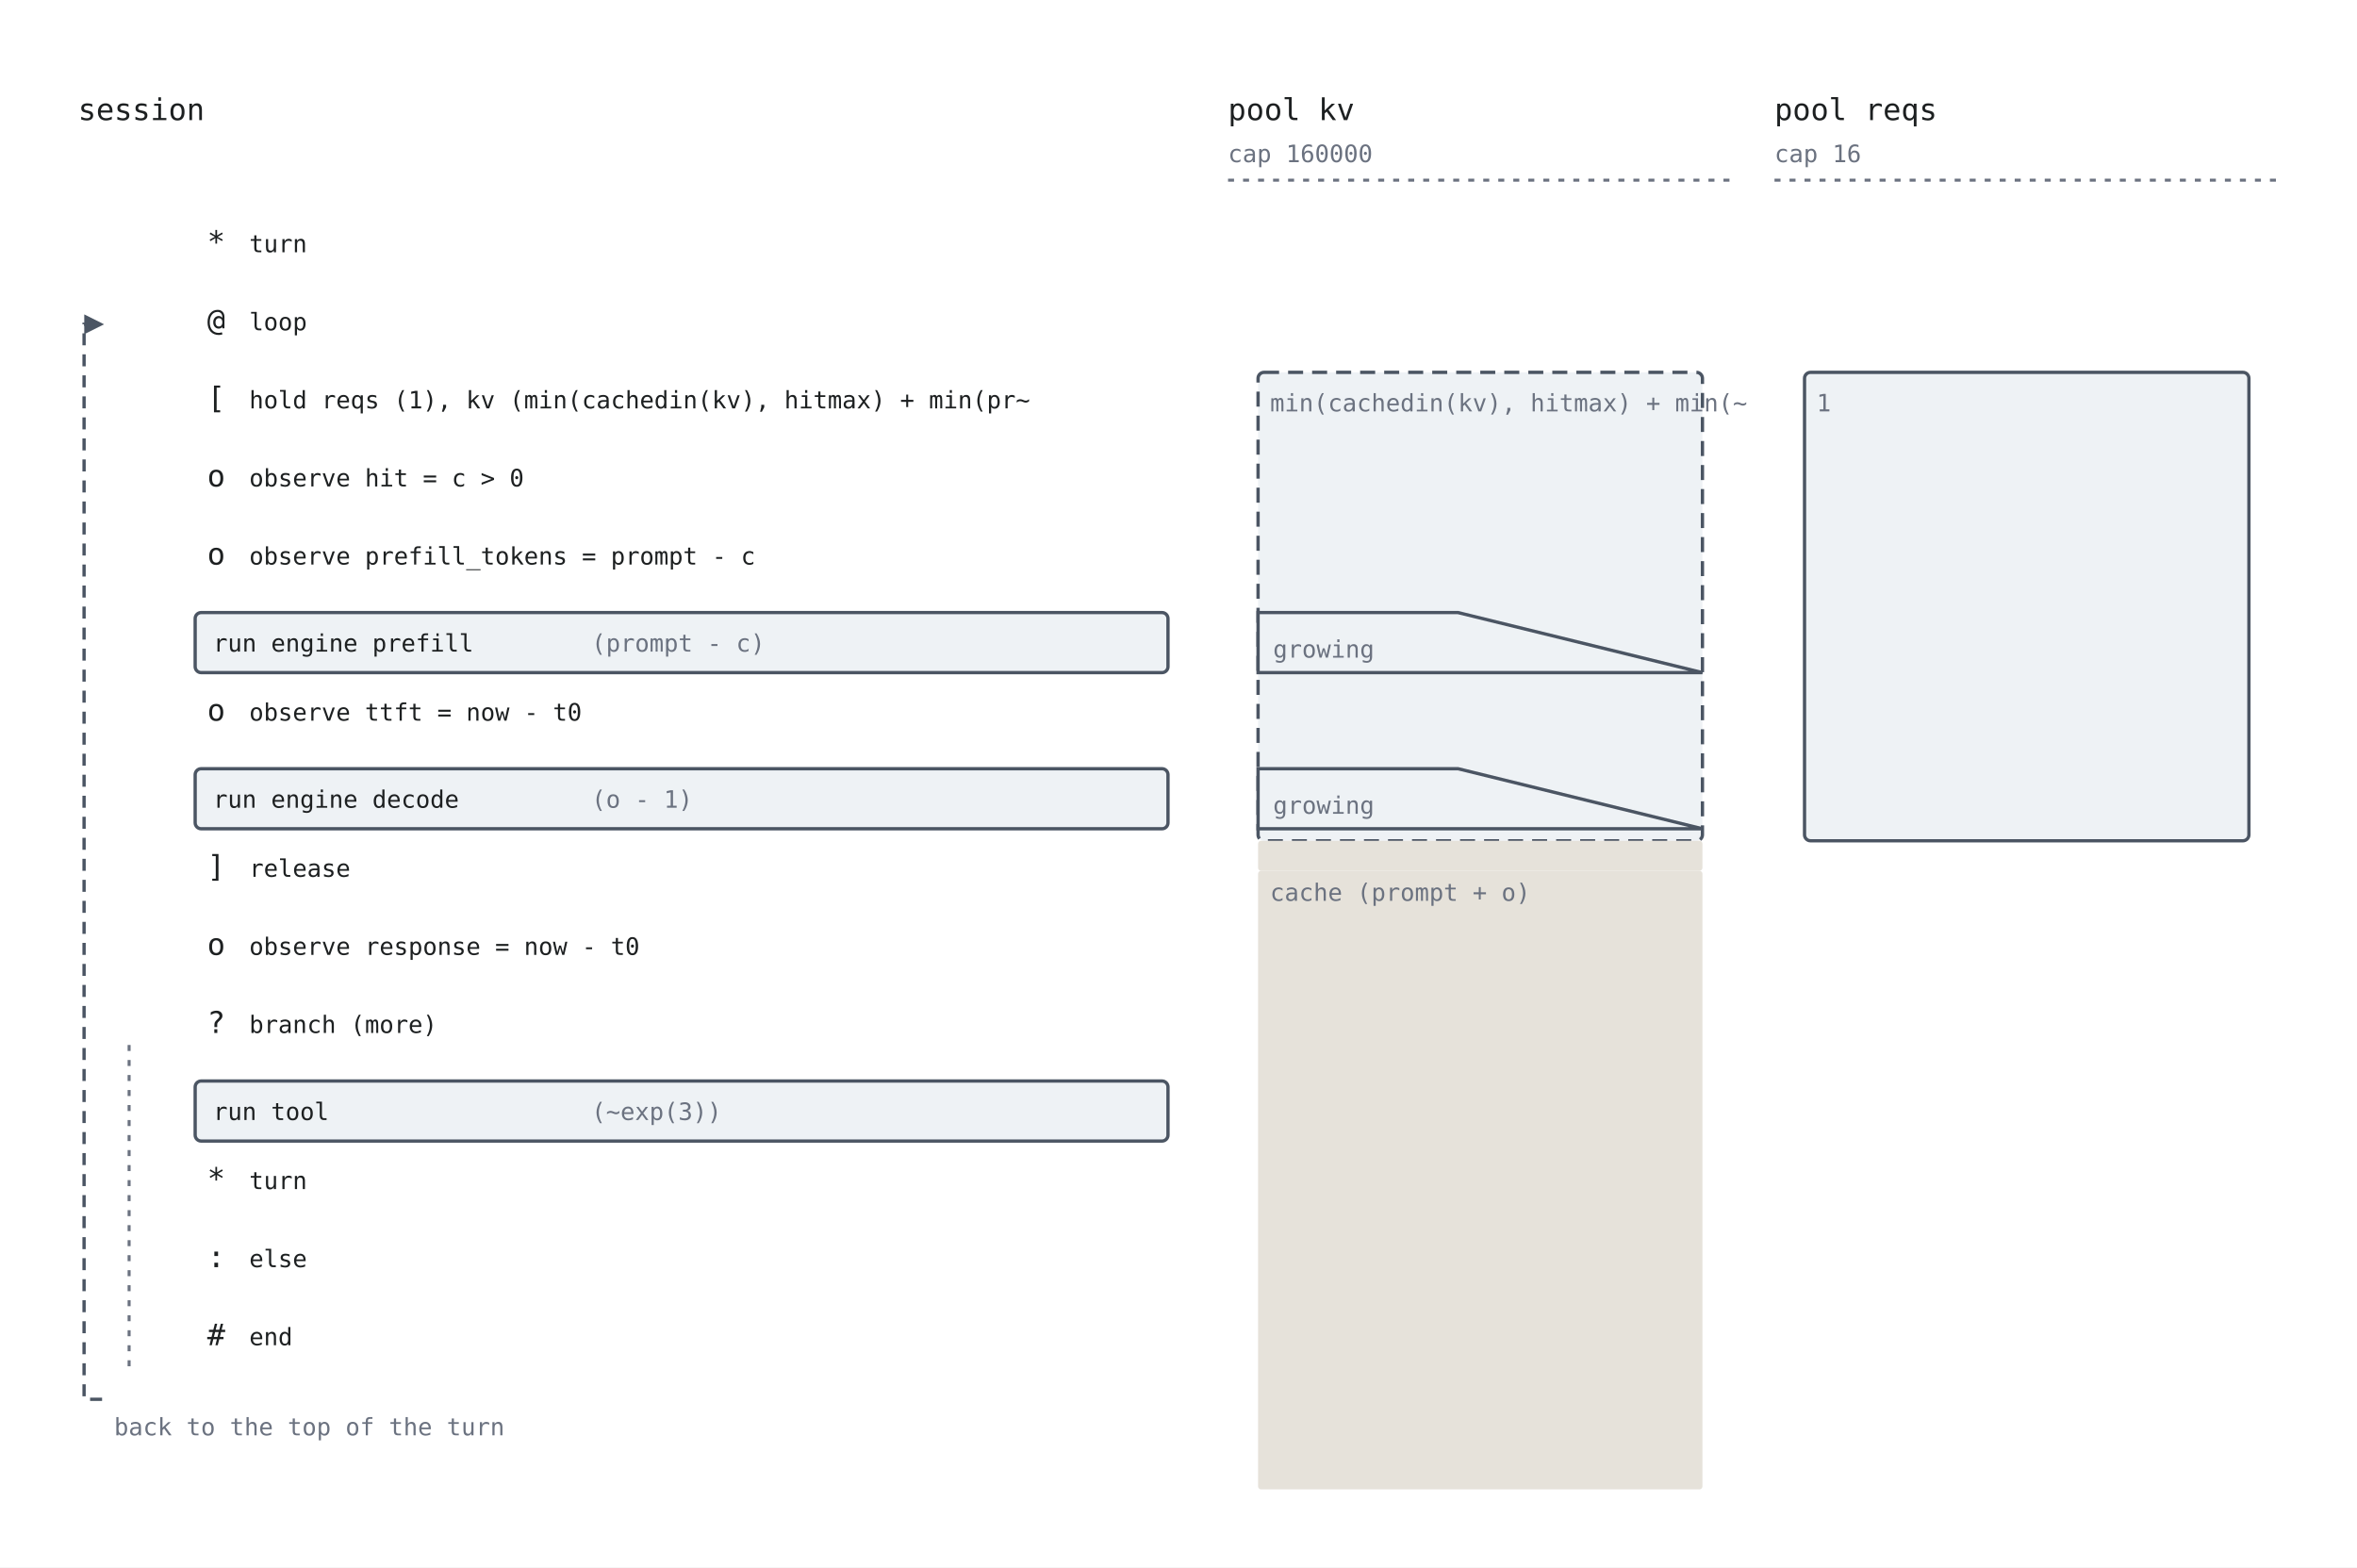
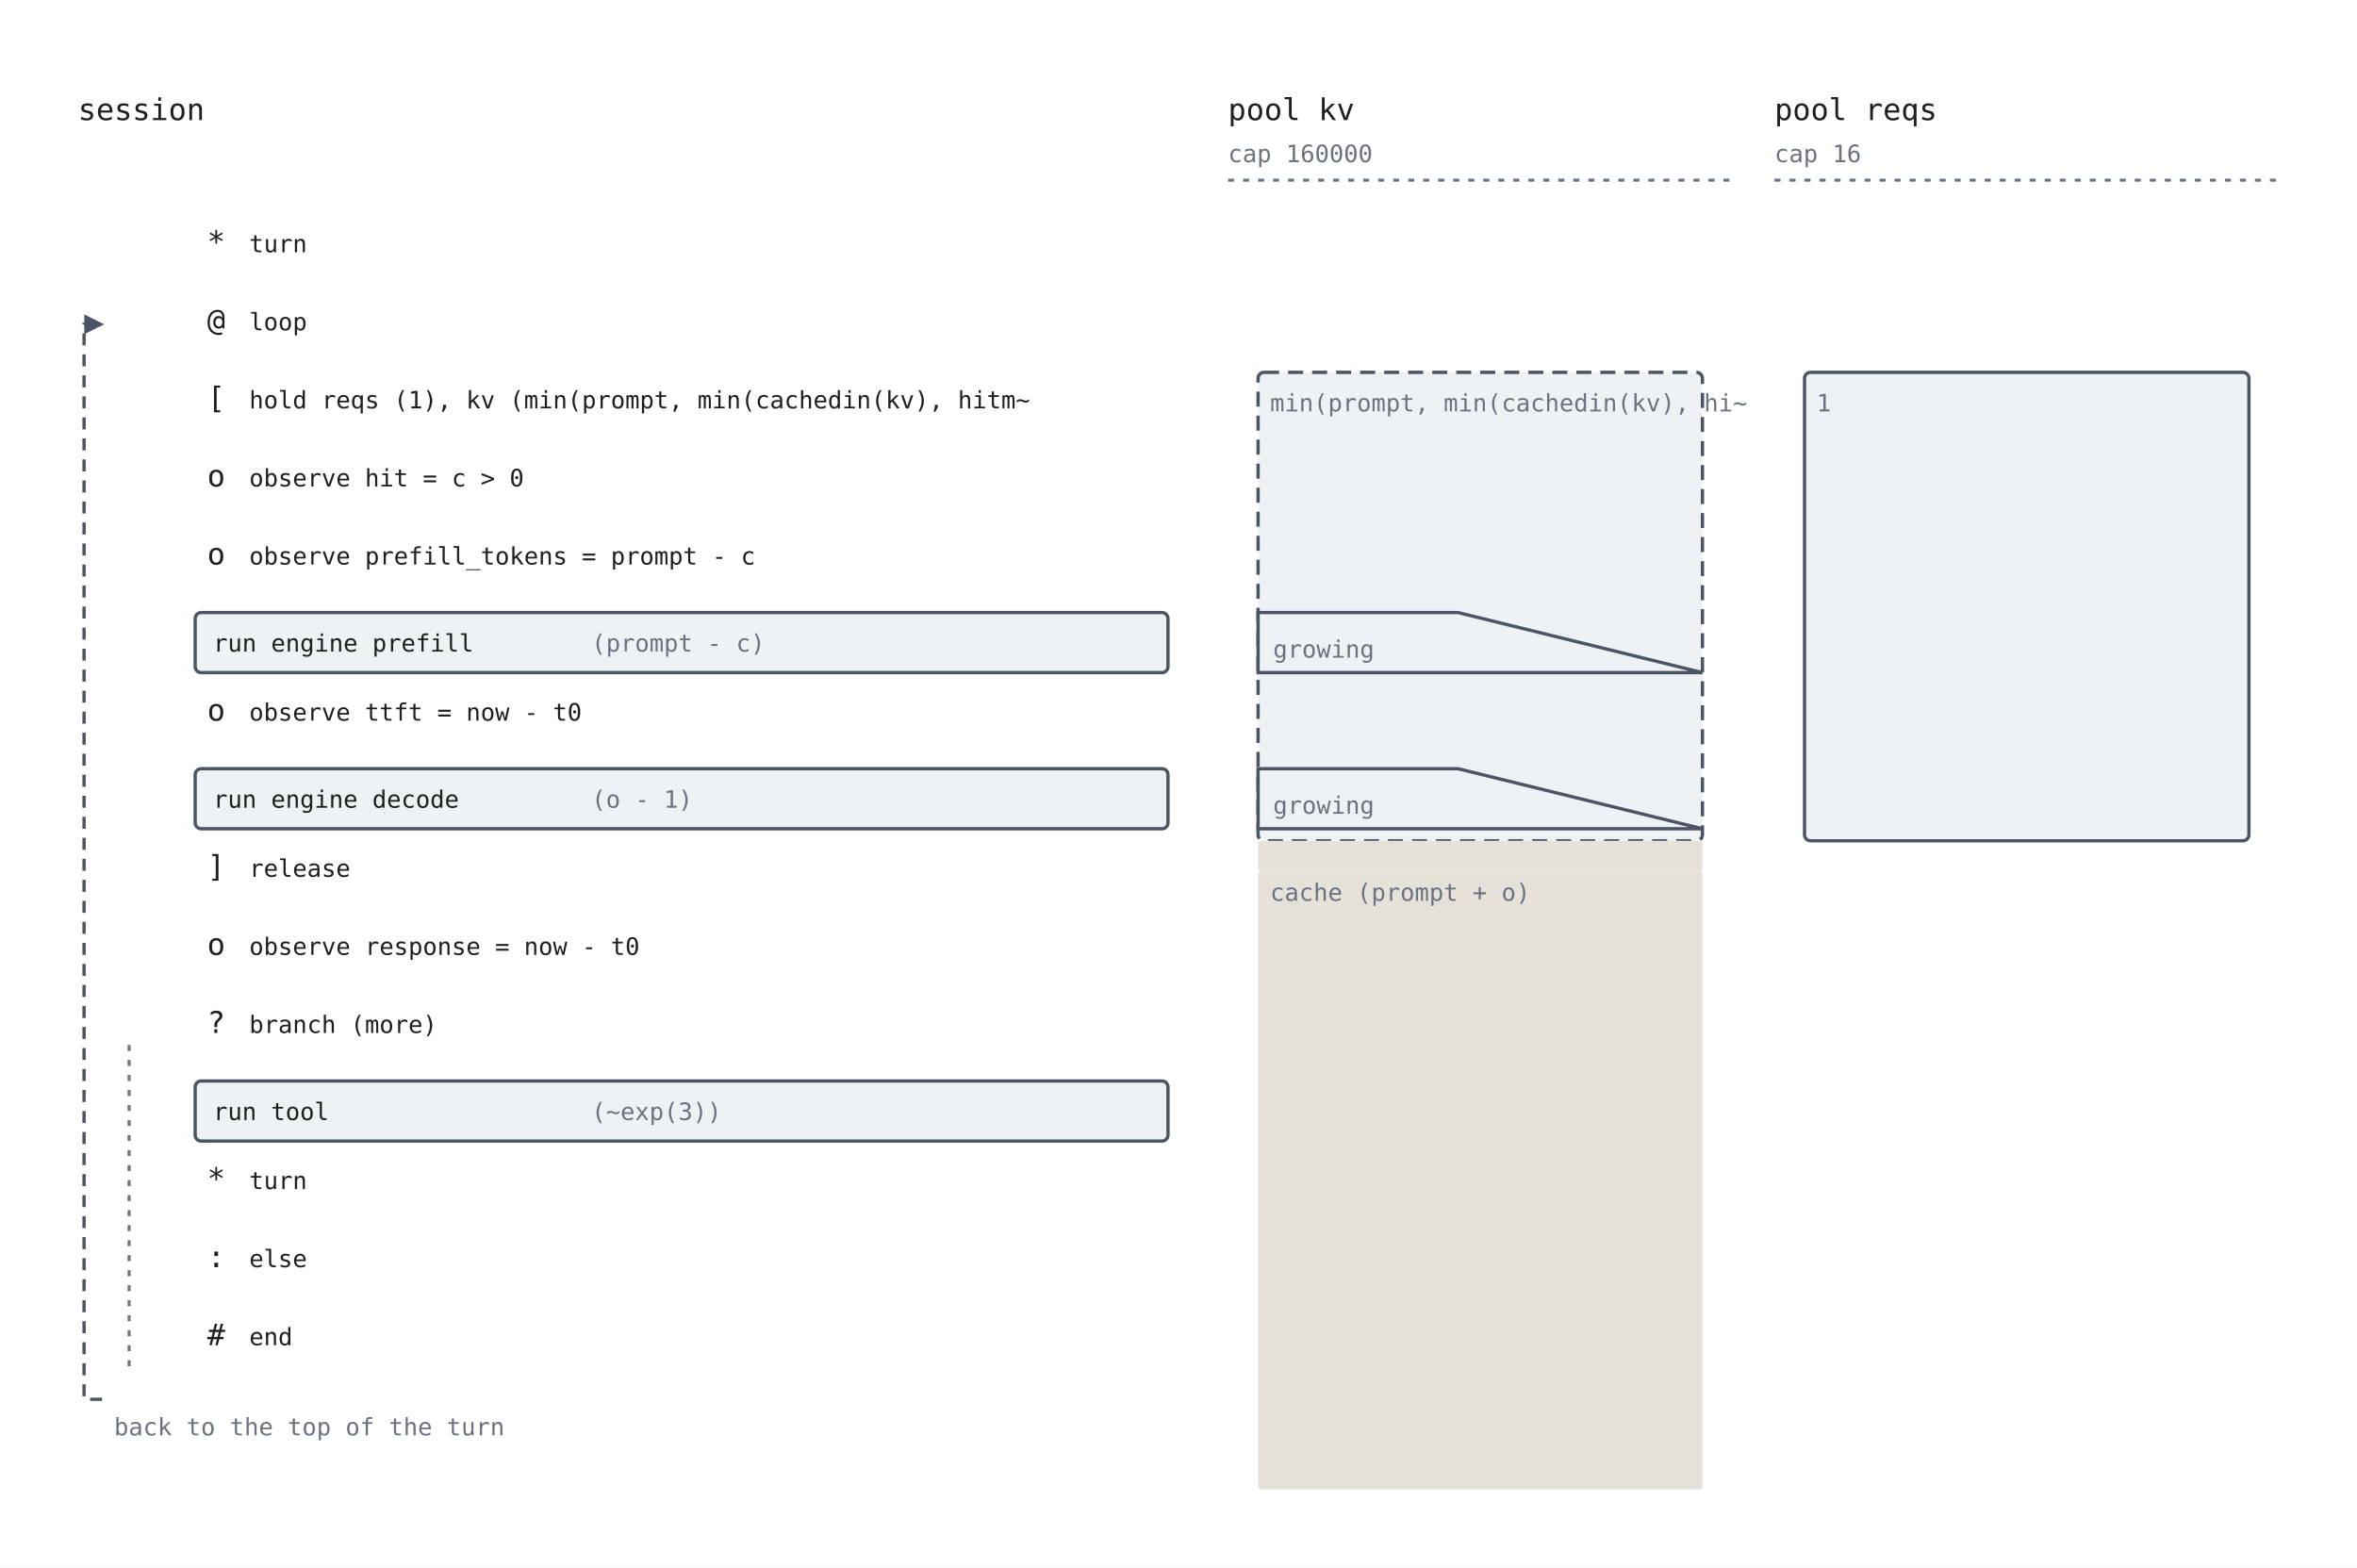
<svg xmlns="http://www.w3.org/2000/svg" width="785" height="522" viewBox="0 0 785 522" role="img">
  <style>
  text { font-family: ui-monospace, "SF Mono", Menlo, Consolas, monospace; }
  @media (prefers-color-scheme: dark) {
    text { fill: #e8e6e3; } text.dim { fill: #9aa4b2; }
    .bg { fill:#14171a }
    .solid { fill:#232a31;stroke:#b6bfcc }
    .body { fill:#232a31;stroke:#b6bfcc }
    .admission { fill:#232a31;stroke:#b6bfcc }
    .cached { fill:#33302a }
    .fits { stroke:#9aa4b2 }
    .enclosure { stroke:#9aa4b2 }
    .station { fill:#26403d;stroke:#b6bfcc }
    .cell { fill:#14171a;stroke:#b6bfcc }
    .rail { stroke:#b6bfcc }
    .flow { stroke:#b6bfcc }
    .back { stroke:#b6bfcc }
    .relation { stroke:#9aa4b2 }
    .grow { stroke:#b6bfcc }
  }
</style>
  <defs>
    <marker id="a" viewBox="0 0 10 10" refX="9" refY="5" markerWidth="6" markerHeight="6" orient="auto-start-reverse">
      <path d="M0 0 L10 5 L0 10 z" fill="context-stroke" />
    </marker>
  </defs>
  <rect class="bg" fill="#ffffff" x="0" y="0" width="785" height="522" />
  <rect class="solid" fill="#eef2f5" stroke="#4b5563" stroke-width="1.1" x="601" y="124" width="148" height="156" rx="2" />
  <rect class="admission" fill="#eef2f5" stroke="#4b5563" stroke-width="1.1" stroke-dasharray="5 3" x="419" y="124" width="148" height="156" rx="2" />
  <rect class="cached" fill="#e6e2da" stroke="none" x="419" y="280" width="148" height="10" rx="1" />
  <rect class="cached" fill="#e6e2da" stroke="none" x="419" y="290" width="148" height="206" rx="1" />
  <polygon class="body" fill="#eef2f5" stroke="#4b5563" stroke-width="1.1" points="419,204 485.6,204 567,224 419,224" />
  <text x="424" y="219" text-anchor="start" font-size="8" fill="#6b7280" class="dim">growing</text>
  <polygon class="body" fill="#eef2f5" stroke="#4b5563" stroke-width="1.1" points="419,256 485.6,256 567,276 419,276" />
  <text x="424" y="271" text-anchor="start" font-size="8" fill="#6b7280" class="dim">growing</text>
  <text x="605" y="137" text-anchor="start" font-size="8" fill="#6b7280" class="dim">1</text>
-   <text x="423" y="137" text-anchor="start" font-size="8" fill="#6b7280" class="dim">min(cachedin(kv), hitmax) + min(~</text>
+   <text x="423" y="137" text-anchor="start" font-size="8" fill="#6b7280" class="dim">min(prompt, min(cachedin(kv), hi~</text>
  <text x="423" y="300" text-anchor="start" font-size="8" fill="#6b7280" class="dim">cache (prompt + o)</text>
  <text x="409" y="40" text-anchor="start" font-size="10" fill="#1d2021">pool kv</text>
  <text x="409" y="54" text-anchor="start" font-size="8" fill="#6b7280" class="dim">cap 160000</text>
  <path class="relation" fill="none" stroke="#6b7280" stroke-width="1" stroke-dasharray="2 3" d="M409 60 L577 60" />
  <text x="591" y="40" text-anchor="start" font-size="10" fill="#1d2021">pool reqs</text>
  <text x="591" y="54" text-anchor="start" font-size="8" fill="#6b7280" class="dim">cap 16</text>
  <path class="relation" fill="none" stroke="#6b7280" stroke-width="1" stroke-dasharray="2 3" d="M591 60 L759 60" />
  <text x="26" y="40" text-anchor="start" font-size="10" fill="#1d2021">session</text>
  <text x="69" y="84" text-anchor="start" font-size="10" fill="#1d2021">*</text>
  <text x="83" y="84" text-anchor="start" font-size="8" fill="#1d2021">turn</text>
  <text x="69" y="110" text-anchor="start" font-size="10" fill="#1d2021">@</text>
  <text x="83" y="110" text-anchor="start" font-size="8" fill="#1d2021">loop</text>
  <text x="69" y="136" text-anchor="start" font-size="10" fill="#1d2021">[</text>
-   <text x="83" y="136" text-anchor="start" font-size="8" fill="#1d2021">hold reqs (1), kv (min(cachedin(kv), hitmax) + min(pr~</text>
+   <text x="83" y="136" text-anchor="start" font-size="8" fill="#1d2021">hold reqs (1), kv (min(prompt, min(cachedin(kv), hitm~</text>
  <text x="69" y="162" text-anchor="start" font-size="10" fill="#1d2021">o</text>
  <text x="83" y="162" text-anchor="start" font-size="8" fill="#1d2021">observe hit = c &gt; 0</text>
  <text x="69" y="188" text-anchor="start" font-size="10" fill="#1d2021">o</text>
  <text x="83" y="188" text-anchor="start" font-size="8" fill="#1d2021">observe prefill_tokens = prompt - c</text>
  <rect class="body" fill="#eef2f5" stroke="#4b5563" stroke-width="1.1" x="65" y="204" width="324" height="20" rx="2" />
  <text x="71" y="217" text-anchor="start" font-size="8" fill="#1d2021">run engine prefill</text>
  <text x="197" y="217" text-anchor="start" font-size="8" fill="#6b7280" class="dim">(prompt - c)</text>
  <text x="69" y="240" text-anchor="start" font-size="10" fill="#1d2021">o</text>
  <text x="83" y="240" text-anchor="start" font-size="8" fill="#1d2021">observe ttft = now - t0</text>
  <rect class="body" fill="#eef2f5" stroke="#4b5563" stroke-width="1.1" x="65" y="256" width="324" height="20" rx="2" />
  <text x="71" y="269" text-anchor="start" font-size="8" fill="#1d2021">run engine decode</text>
  <text x="197" y="269" text-anchor="start" font-size="8" fill="#6b7280" class="dim">(o - 1)</text>
  <text x="69" y="292" text-anchor="start" font-size="10" fill="#1d2021">]</text>
  <text x="83" y="292" text-anchor="start" font-size="8" fill="#1d2021">release</text>
  <text x="69" y="318" text-anchor="start" font-size="10" fill="#1d2021">o</text>
  <text x="83" y="318" text-anchor="start" font-size="8" fill="#1d2021">observe response = now - t0</text>
  <text x="69" y="344" text-anchor="start" font-size="10" fill="#1d2021">?</text>
  <text x="83" y="344" text-anchor="start" font-size="8" fill="#1d2021">branch (more)</text>
  <rect class="body" fill="#eef2f5" stroke="#4b5563" stroke-width="1.1" x="65" y="360" width="324" height="20" rx="2" />
  <text x="71" y="373" text-anchor="start" font-size="8" fill="#1d2021">run tool</text>
  <text x="197" y="373" text-anchor="start" font-size="8" fill="#6b7280" class="dim">(~exp(3))</text>
  <text x="69" y="396" text-anchor="start" font-size="10" fill="#1d2021">*</text>
  <text x="83" y="396" text-anchor="start" font-size="8" fill="#1d2021">turn</text>
  <text x="69" y="422" text-anchor="start" font-size="10" fill="#1d2021">:</text>
  <text x="83" y="422" text-anchor="start" font-size="8" fill="#1d2021">else</text>
  <text x="69" y="448" text-anchor="start" font-size="10" fill="#1d2021">#</text>
  <text x="83" y="448" text-anchor="start" font-size="8" fill="#1d2021">end</text>
  <path class="relation" fill="none" stroke="#6b7280" stroke-width="1" stroke-dasharray="2 3" d="M43 348 L43 456" />
  <path class="back" fill="none" stroke="#4b5563" stroke-width="1.1" stroke-dasharray="4 3" d="M34 466 L28 466 L28 108 L34 108" marker-end="url(#a)" />
  <text x="38" y="478" text-anchor="start" font-size="8" fill="#6b7280" class="dim">back to the top of the turn</text>
</svg>
